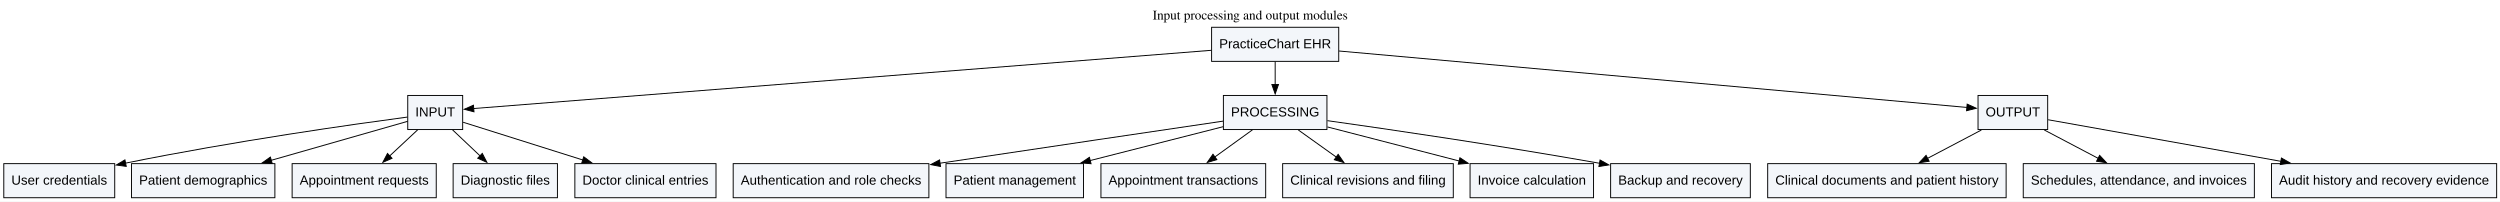
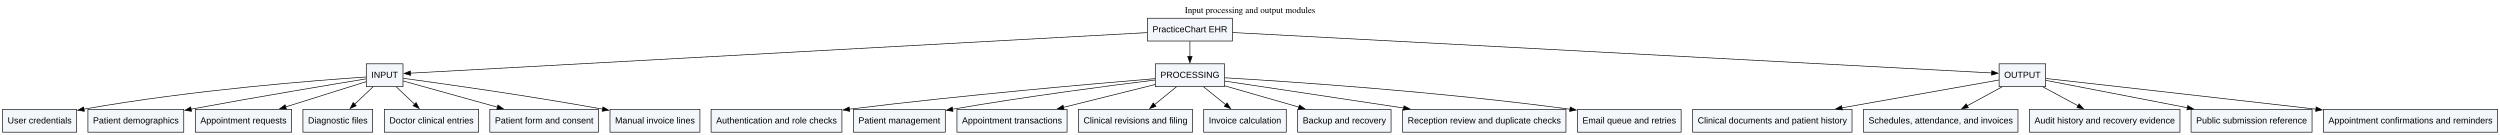
- <svg xmlns="http://www.w3.org/2000/svg" width="2640pt" height="213pt" viewBox="0.00 0.00 2640.00 213.00">
+ <svg xmlns="http://www.w3.org/2000/svg" width="3949pt" height="213pt" viewBox="0.00 0.00 3949.00 213.00">
  <g id="graph0" class="graph" transform="scale(1 1) rotate(0) translate(4 208.8)">
-     <polygon fill="white" stroke="none" points="-4,4 -4,-208.8 2636.47,-208.8 2636.47,4 -4,4" />
-     <text xml:space="preserve" text-anchor="middle" x="1316.23" y="-188.2" font-family="Times,serif" font-size="14.00">Input processing and output modules</text>
+     <polygon fill="white" stroke="none" points="-4,4 -4,-208.8 3945.14,-208.8 3945.14,4 -4,4" />
+     <text xml:space="preserve" text-anchor="middle" x="1970.57" y="-188.2" font-family="Times,serif" font-size="14.00">Input processing and output modules</text>
    <g id="node1" class="node">
-       <polygon fill="#f3f6fa" stroke="black" points="1409.7,-180 1275.45,-180 1275.45,-144 1409.7,-144 1409.7,-180" />
-       <text xml:space="preserve" text-anchor="middle" x="1342.58" y="-157.8" font-family="Arial" font-size="14.00">PracticeChart EHR</text>
+       <polygon fill="#f3f6fa" stroke="black" points="1942.7,-180 1808.45,-180 1808.45,-144 1942.7,-144 1942.7,-180" />
+       <text xml:space="preserve" text-anchor="middle" x="1875.58" y="-157.8" font-family="Arial" font-size="14.00">PracticeChart EHR</text>
    </g>
    <g id="node2" class="node">
-       <polygon fill="#f3f6fa" stroke="black" points="484.58,-108 426.58,-108 426.58,-72 484.58,-72 484.58,-108" />
-       <text xml:space="preserve" text-anchor="middle" x="455.58" y="-85.8" font-family="Arial" font-size="14.00">INPUT</text>
+       <polygon fill="#f3f6fa" stroke="black" points="632.58,-108 574.58,-108 574.58,-72 632.58,-72 632.58,-108" />
+       <text xml:space="preserve" text-anchor="middle" x="603.58" y="-85.8" font-family="Arial" font-size="14.00">INPUT</text>
    </g>
    <g id="edge1" class="edge">
-       <path fill="none" stroke="black" d="M1275.18,-155.68C1100.37,-141.89 636.26,-105.26 496.17,-94.2" />
-       <polygon fill="black" stroke="black" points="496.52,-90.72 486.27,-93.42 495.97,-97.7 496.52,-90.72" />
+       <path fill="none" stroke="black" d="M1808.09,-157.29C1577.89,-144.62 827.75,-103.34 644.32,-93.24" />
+       <polygon fill="black" stroke="black" points="644.52,-89.75 634.34,-92.69 644.13,-96.74 644.52,-89.75" />
    </g>
    <g id="node3" class="node">
-       <polygon fill="#f3f6fa" stroke="black" points="1397.25,-108 1287.9,-108 1287.9,-72 1397.25,-72 1397.25,-108" />
-       <text xml:space="preserve" text-anchor="middle" x="1342.58" y="-85.8" font-family="Arial" font-size="14.00">PROCESSING</text>
+       <polygon fill="#f3f6fa" stroke="black" points="1930.25,-108 1820.9,-108 1820.9,-72 1930.25,-72 1930.25,-108" />
+       <text xml:space="preserve" text-anchor="middle" x="1875.58" y="-85.8" font-family="Arial" font-size="14.00">PROCESSING</text>
    </g>
    <g id="edge2" class="edge">
-       <path fill="none" stroke="black" d="M1342.58,-143.7C1342.58,-136.41 1342.58,-127.73 1342.58,-119.54" />
-       <polygon fill="black" stroke="black" points="1346.08,-119.62 1342.58,-109.62 1339.08,-119.62 1346.08,-119.62" />
+       <path fill="none" stroke="black" d="M1875.58,-143.7C1875.58,-136.41 1875.58,-127.73 1875.58,-119.54" />
+       <polygon fill="black" stroke="black" points="1879.08,-119.62 1875.58,-109.62 1872.08,-119.62 1879.08,-119.62" />
    </g>
    <g id="node4" class="node">
-       <polygon fill="#f3f6fa" stroke="black" points="2158.35,-108 2084.8,-108 2084.8,-72 2158.35,-72 2158.35,-108" />
-       <text xml:space="preserve" text-anchor="middle" x="2121.58" y="-85.8" font-family="Arial" font-size="14.00">OUTPUT</text>
+       <polygon fill="#f3f6fa" stroke="black" points="3227.35,-108 3153.8,-108 3153.8,-72 3227.35,-72 3227.35,-108" />
+       <text xml:space="preserve" text-anchor="middle" x="3190.58" y="-85.8" font-family="Arial" font-size="14.00">OUTPUT</text>
    </g>
    <g id="edge3" class="edge">
-       <path fill="none" stroke="black" d="M1410.01,-154.94C1564.1,-141.09 1939.06,-107.4 2073.01,-95.36" />
-       <polygon fill="black" stroke="black" points="2073.32,-98.85 2082.96,-94.47 2072.69,-91.88 2073.32,-98.85" />
+       <path fill="none" stroke="black" d="M1943.05,-157.41C2175.82,-145.02 2941.92,-104.24 3142.28,-93.57" />
+       <polygon fill="black" stroke="black" points="3142.26,-97.08 3152.06,-93.05 3141.88,-90.09 3142.26,-97.08" />
    </g>
    <g id="node5" class="node">
      <polygon fill="#f3f6fa" stroke="black" points="117.15,-36 0,-36 0,0 117.15,0 117.15,-36" />
      <text xml:space="preserve" text-anchor="middle" x="58.58" y="-13.8" font-family="Arial" font-size="14.00">User credentials</text>
    </g>
    <g id="edge4" class="edge">
-       <path fill="none" stroke="black" d="M426.28,-85.19C370.29,-77.72 244.03,-59.95 128.48,-36.51" />
-       <polygon fill="black" stroke="black" points="129.32,-33.11 118.82,-34.53 127.91,-39.97 129.32,-33.11" />
+       <path fill="none" stroke="black" d="M574.27,-87.17C500.77,-82.26 302.55,-67.2 128.47,-36.39" />
+       <polygon fill="black" stroke="black" points="129.25,-32.98 118.79,-34.66 128.02,-39.87 129.25,-32.98" />
    </g>
    <g id="node6" class="node">
      <polygon fill="#f3f6fa" stroke="black" points="286.28,-36 134.87,-36 134.87,0 286.28,0 286.28,-36" />
      <text xml:space="preserve" text-anchor="middle" x="210.58" y="-13.8" font-family="Arial" font-size="14.00">Patient demographics</text>
    </g>
    <g id="edge5" class="edge">
-       <path fill="none" stroke="black" d="M426.51,-80.7C391.23,-70.62 330.5,-53.26 282.41,-39.52" />
-       <polygon fill="black" stroke="black" points="283.45,-36.18 272.88,-36.8 281.53,-42.91 283.45,-36.18" />
+       <path fill="none" stroke="black" d="M574.23,-84.22C521.22,-75.53 405.73,-56.33 297.66,-36.36" />
+       <polygon fill="black" stroke="black" points="298.51,-32.96 288.04,-34.58 297.24,-39.84 298.51,-32.96" />
    </g>
    <g id="node7" class="node">
      <polygon fill="#f3f6fa" stroke="black" points="456.67,-36 304.48,-36 304.48,0 456.67,0 456.67,-36" />
      <text xml:space="preserve" text-anchor="middle" x="380.58" y="-13.8" font-family="Arial" font-size="14.00">Appointment requests</text>
    </g>
    <g id="edge6" class="edge">
-       <path fill="none" stroke="black" d="M437.04,-71.7C428.11,-63.37 417.24,-53.22 407.43,-44.07" />
-       <polygon fill="black" stroke="black" points="409.97,-41.64 400.27,-37.38 405.19,-46.76 409.97,-41.64" />
+       <path fill="none" stroke="black" d="M574.42,-79.85C542.27,-69.76 489.49,-53.19 447.12,-39.89" />
+       <polygon fill="black" stroke="black" points="448.34,-36.6 437.75,-36.95 446.25,-43.28 448.34,-36.6" />
    </g>
    <g id="node8" class="node">
      <polygon fill="#f3f6fa" stroke="black" points="584.65,-36 474.5,-36 474.5,0 584.65,0 584.65,-36" />
      <text xml:space="preserve" text-anchor="middle" x="529.58" y="-13.8" font-family="Arial" font-size="14.00">Diagnostic files</text>
    </g>
    <g id="edge7" class="edge">
-       <path fill="none" stroke="black" d="M473.87,-71.7C482.67,-63.37 493.4,-53.22 503.08,-44.07" />
-       <polygon fill="black" stroke="black" points="505.28,-46.8 510.14,-37.39 500.47,-41.72 505.28,-46.8" />
+       <path fill="none" stroke="black" d="M585.28,-71.7C576.48,-63.37 565.75,-53.22 556.08,-44.07" />
+       <polygon fill="black" stroke="black" points="558.68,-41.72 549.01,-37.39 553.87,-46.8 558.68,-41.72" />
    </g>
    <g id="node9" class="node">
      <polygon fill="#f3f6fa" stroke="black" points="752.1,-36 603.05,-36 603.05,0 752.1,0 752.1,-36" />
      <text xml:space="preserve" text-anchor="middle" x="677.58" y="-13.8" font-family="Arial" font-size="14.00">Doctor clinical entries</text>
    </g>
    <g id="edge8" class="edge">
-       <path fill="none" stroke="black" d="M485.06,-79.7C517.17,-69.58 569.58,-53.05 611.61,-39.8" />
-       <polygon fill="black" stroke="black" points="612.41,-43.22 620.89,-36.87 610.3,-36.54 612.41,-43.22" />
+       <path fill="none" stroke="black" d="M621.87,-71.7C630.67,-63.37 641.4,-53.22 651.08,-44.07" />
+       <polygon fill="black" stroke="black" points="653.28,-46.8 658.14,-37.39 648.47,-41.72 653.28,-46.8" />
+     </g>
+     <g id="node19" class="node">
+       <polygon fill="#f3f6fa" stroke="black" points="941.4,-36 769.75,-36 769.75,0 941.4,0 941.4,-36" />
+       <text xml:space="preserve" text-anchor="middle" x="855.58" y="-13.8" font-family="Arial" font-size="14.00">Patient form and consent</text>
+     </g>
+     <g id="edge18" class="edge">
+       <path fill="none" stroke="black" d="M632.98,-80.83C669.19,-70.77 732,-53.33 781.69,-39.52" />
+       <polygon fill="black" stroke="black" points="782.56,-42.91 791.26,-36.86 780.69,-36.17 782.56,-42.91" />
+     </g>
+     <g id="node20" class="node">
+       <polygon fill="#f3f6fa" stroke="black" points="1101.61,-36 959.54,-36 959.54,0 1101.61,0 1101.61,-36" />
+       <text xml:space="preserve" text-anchor="middle" x="1030.58" y="-13.8" font-family="Arial" font-size="14.00">Manual invoice lines</text>
+     </g>
+     <g id="edge19" class="edge">
+       <path fill="none" stroke="black" d="M632.92,-85.1C691.05,-77.25 825.2,-58.53 948,-36.42" />
+       <polygon fill="black" stroke="black" points="948.38,-39.9 957.6,-34.68 947.13,-33.02 948.38,-39.9" />
    </g>
    <g id="node10" class="node">
-       <polygon fill="#f3f6fa" stroke="black" points="976.91,-36 770.24,-36 770.24,0 976.91,0 976.91,-36" />
-       <text xml:space="preserve" text-anchor="middle" x="873.58" y="-13.8" font-family="Arial" font-size="14.00">Authentication and role checks</text>
+       <polygon fill="#f3f6fa" stroke="black" points="1325.91,-36 1119.24,-36 1119.24,0 1325.91,0 1325.91,-36" />
+       <text xml:space="preserve" text-anchor="middle" x="1222.58" y="-13.8" font-family="Arial" font-size="14.00">Authentication and role checks</text>
    </g>
    <g id="edge9" class="edge">
-       <path fill="none" stroke="black" d="M1287.53,-80.88C1219.66,-70.87 1100.46,-53.23 988.47,-36.43" />
-       <polygon fill="black" stroke="black" points="989.21,-33 978.8,-34.98 988.17,-39.93 989.21,-33" />
+       <path fill="none" stroke="black" d="M1820.56,-84.58C1724.61,-76.66 1520.2,-58.85 1337.45,-36.33" />
+       <polygon fill="black" stroke="black" points="1338.14,-32.88 1327.78,-35.13 1337.28,-39.83 1338.14,-32.88" />
    </g>
    <g id="node11" class="node">
-       <polygon fill="#f3f6fa" stroke="black" points="1140.17,-36 994.98,-36 994.98,0 1140.17,0 1140.17,-36" />
-       <text xml:space="preserve" text-anchor="middle" x="1067.58" y="-13.8" font-family="Arial" font-size="14.00">Patient management</text>
+       <polygon fill="#f3f6fa" stroke="black" points="1489.17,-36 1343.98,-36 1343.98,0 1489.17,0 1489.17,-36" />
+       <text xml:space="preserve" text-anchor="middle" x="1416.58" y="-13.8" font-family="Arial" font-size="14.00">Patient management</text>
    </g>
    <g id="edge10" class="edge">
-       <path fill="none" stroke="black" d="M1287.59,-75C1247.33,-64.76 1192.1,-50.7 1147.05,-39.23" />
-       <polygon fill="black" stroke="black" points="1148.15,-35.9 1137.6,-36.82 1146.42,-42.68 1148.15,-35.9" />
+       <path fill="none" stroke="black" d="M1820.46,-82.39C1749.09,-73.57 1620.61,-56.85 1500.62,-36.29" />
+       <polygon fill="black" stroke="black" points="1501.35,-32.87 1490.9,-34.61 1500.16,-39.76 1501.35,-32.87" />
    </g>
    <g id="node12" class="node">
-       <polygon fill="#f3f6fa" stroke="black" points="1332.56,-36 1158.59,-36 1158.59,0 1332.56,0 1332.56,-36" />
-       <text xml:space="preserve" text-anchor="middle" x="1245.58" y="-13.8" font-family="Arial" font-size="14.00">Appointment transactions</text>
+       <polygon fill="#f3f6fa" stroke="black" points="1681.56,-36 1507.59,-36 1507.59,0 1681.56,0 1681.56,-36" />
+       <text xml:space="preserve" text-anchor="middle" x="1594.58" y="-13.8" font-family="Arial" font-size="14.00">Appointment transactions</text>
    </g>
    <g id="edge11" class="edge">
-       <path fill="none" stroke="black" d="M1318.6,-71.7C1306.59,-63.03 1291.86,-52.4 1278.78,-42.96" />
-       <polygon fill="black" stroke="black" points="1281,-40.25 1270.84,-37.23 1276.9,-45.92 1281,-40.25" />
+       <path fill="none" stroke="black" d="M1820.73,-75.34C1779.47,-65.06 1722.29,-50.81 1675.74,-39.22" />
+       <polygon fill="black" stroke="black" points="1676.79,-35.87 1666.24,-36.85 1675.09,-42.67 1676.79,-35.87" />
    </g>
    <g id="node13" class="node">
-       <polygon fill="#f3f6fa" stroke="black" points="1530.67,-36 1350.48,-36 1350.48,0 1530.67,0 1530.67,-36" />
-       <text xml:space="preserve" text-anchor="middle" x="1440.58" y="-13.8" font-family="Arial" font-size="14.00">Clinical revisions and filing</text>
+       <polygon fill="#f3f6fa" stroke="black" points="1879.67,-36 1699.48,-36 1699.48,0 1879.67,0 1879.67,-36" />
+       <text xml:space="preserve" text-anchor="middle" x="1789.58" y="-13.8" font-family="Arial" font-size="14.00">Clinical revisions and filing</text>
    </g>
    <g id="edge12" class="edge">
-       <path fill="none" stroke="black" d="M1367.05,-71.52C1379.19,-62.85 1394.03,-52.25 1407.19,-42.85" />
-       <polygon fill="black" stroke="black" points="1409.08,-45.8 1415.18,-37.14 1405.01,-40.1 1409.08,-45.8" />
+       <path fill="none" stroke="black" d="M1854.32,-71.7C1843.88,-63.2 1831.12,-52.81 1819.69,-43.51" />
+       <polygon fill="black" stroke="black" points="1822.03,-40.9 1812.06,-37.3 1817.61,-46.33 1822.03,-40.9" />
    </g>
    <g id="node14" class="node">
-       <polygon fill="#f3f6fa" stroke="black" points="1678.78,-36 1548.38,-36 1548.38,0 1678.78,0 1678.78,-36" />
-       <text xml:space="preserve" text-anchor="middle" x="1613.58" y="-13.8" font-family="Arial" font-size="14.00">Invoice calculation</text>
+       <polygon fill="#f3f6fa" stroke="black" points="2027.78,-36 1897.38,-36 1897.38,0 2027.78,0 2027.78,-36" />
+       <text xml:space="preserve" text-anchor="middle" x="1962.58" y="-13.8" font-family="Arial" font-size="14.00">Invoice calculation</text>
    </g>
    <g id="edge13" class="edge">
-       <path fill="none" stroke="black" d="M1397.74,-74.75C1437.83,-64.39 1492.61,-50.25 1536.94,-38.79" />
-       <polygon fill="black" stroke="black" points="1537.7,-42.21 1546.51,-36.32 1535.95,-35.44 1537.7,-42.21" />
+       <path fill="none" stroke="black" d="M1897.08,-71.7C1907.64,-63.2 1920.55,-52.81 1932.11,-43.51" />
+       <polygon fill="black" stroke="black" points="1934.24,-46.29 1939.84,-37.3 1929.85,-40.84 1934.24,-46.29" />
    </g>
    <g id="node15" class="node">
-       <polygon fill="#f3f6fa" stroke="black" points="1844.33,-36 1696.82,-36 1696.82,0 1844.33,0 1844.33,-36" />
-       <text xml:space="preserve" text-anchor="middle" x="1770.58" y="-13.8" font-family="Arial" font-size="14.00">Backup and recovery</text>
+       <polygon fill="#f3f6fa" stroke="black" points="2193.33,-36 2045.82,-36 2045.82,0 2193.33,0 2193.33,-36" />
+       <text xml:space="preserve" text-anchor="middle" x="2119.58" y="-13.8" font-family="Arial" font-size="14.00">Backup and recovery</text>
    </g>
    <g id="edge14" class="edge">
-       <path fill="none" stroke="black" d="M1397.69,-81.39C1463.64,-72.1 1577.69,-55.42 1685.33,-36.36" />
-       <polygon fill="black" stroke="black" points="1685.68,-39.85 1694.91,-34.65 1684.45,-32.96 1685.68,-39.85" />
+       <path fill="none" stroke="black" d="M1930.64,-73.2C1965.31,-63.26 2010.42,-50.31 2047.87,-39.57" />
+       <polygon fill="black" stroke="black" points="2048.62,-43 2057.26,-36.88 2046.69,-36.27 2048.62,-43" />
+     </g>
+     <g id="node21" class="node">
+       <polygon fill="#f3f6fa" stroke="black" points="2469.59,-36 2211.56,-36 2211.56,0 2469.59,0 2469.59,-36" />
+       <text xml:space="preserve" text-anchor="middle" x="2340.58" y="-13.8" font-family="Arial" font-size="14.00">Reception review and duplicate checks</text>
+     </g>
+     <g id="edge20" class="edge">
+       <path fill="none" stroke="black" d="M1930.74,-80.7C1999.98,-70.27 2120.87,-52.07 2213.47,-38.13" />
+       <polygon fill="black" stroke="black" points="2213.76,-41.63 2223.12,-36.68 2212.71,-34.71 2213.76,-41.63" />
+     </g>
+     <g id="node22" class="node">
+       <polygon fill="#f3f6fa" stroke="black" points="2651.51,-36 2487.65,-36 2487.65,0 2651.51,0 2651.51,-36" />
+       <text xml:space="preserve" text-anchor="middle" x="2569.58" y="-13.8" font-family="Arial" font-size="14.00">Email queue and retries</text>
+     </g>
+     <g id="edge21" class="edge">
+       <path fill="none" stroke="black" d="M1930.65,-85.95C2035.02,-79.79 2268.97,-64.11 2475.9,-36.29" />
+       <polygon fill="black" stroke="black" points="2476.36,-39.76 2485.79,-34.95 2475.41,-32.82 2476.36,-39.76" />
    </g>
    <g id="node16" class="node">
-       <polygon fill="#f3f6fa" stroke="black" points="2114.47,-36 1862.68,-36 1862.68,0 2114.47,0 2114.47,-36" />
-       <text xml:space="preserve" text-anchor="middle" x="1988.58" y="-13.8" font-family="Arial" font-size="14.00">Clinical documents and patient history</text>
+       <polygon fill="#f3f6fa" stroke="black" points="2921.47,-36 2669.68,-36 2669.68,0 2921.47,0 2921.47,-36" />
+       <text xml:space="preserve" text-anchor="middle" x="2795.58" y="-13.8" font-family="Arial" font-size="14.00">Clinical documents and patient history</text>
    </g>
    <g id="edge15" class="edge">
-       <path fill="none" stroke="black" d="M2088.36,-71.52C2071.09,-62.43 2049.79,-51.22 2031.3,-41.49" />
-       <polygon fill="black" stroke="black" points="2033.19,-38.53 2022.71,-36.97 2029.93,-44.72 2033.19,-38.53" />
+       <path fill="none" stroke="black" d="M3153.42,-82.41C3097.23,-72.46 2988.42,-53.18 2905.47,-38.48" />
+       <polygon fill="black" stroke="black" points="2906.15,-35.04 2895.69,-36.74 2904.93,-41.93 2906.15,-35.04" />
    </g>
    <g id="node17" class="node">
-       <polygon fill="#f3f6fa" stroke="black" points="2376.6,-36 2132.55,-36 2132.55,0 2376.6,0 2376.6,-36" />
-       <text xml:space="preserve" text-anchor="middle" x="2254.58" y="-13.8" font-family="Arial" font-size="14.00">Schedules, attendance, and invoices</text>
+       <polygon fill="#f3f6fa" stroke="black" points="3183.6,-36 2939.55,-36 2939.55,0 3183.6,0 3183.6,-36" />
+       <text xml:space="preserve" text-anchor="middle" x="3061.58" y="-13.8" font-family="Arial" font-size="14.00">Schedules, attendance, and invoices</text>
    </g>
    <g id="edge16" class="edge">
-       <path fill="none" stroke="black" d="M2154.79,-71.52C2172.06,-62.43 2193.37,-51.22 2211.85,-41.49" />
-       <polygon fill="black" stroke="black" points="2213.22,-44.72 2220.44,-36.97 2209.96,-38.53 2213.22,-44.72" />
+       <path fill="none" stroke="black" d="M3158.36,-71.52C3141.68,-62.47 3121.14,-51.32 3103.27,-41.62" />
+       <polygon fill="black" stroke="black" points="3105.17,-38.68 3094.71,-36.98 3101.83,-44.83 3105.17,-38.68" />
    </g>
    <g id="node18" class="node">
-       <polygon fill="#f3f6fa" stroke="black" points="2632.47,-36 2394.68,-36 2394.68,0 2632.47,0 2632.47,-36" />
-       <text xml:space="preserve" text-anchor="middle" x="2513.58" y="-13.8" font-family="Arial" font-size="14.00">Audit history and recovery evidence</text>
+       <polygon fill="#f3f6fa" stroke="black" points="3439.47,-36 3201.68,-36 3201.68,0 3439.47,0 3439.47,-36" />
+       <text xml:space="preserve" text-anchor="middle" x="3320.58" y="-13.8" font-family="Arial" font-size="14.00">Audit history and recovery evidence</text>
    </g>
    <g id="edge17" class="edge">
-       <path fill="none" stroke="black" d="M2158.81,-82.35C2214.72,-72.37 2322.56,-53.11 2404.74,-38.44" />
-       <polygon fill="black" stroke="black" points="2405.18,-41.91 2414.41,-36.71 2403.95,-35.02 2405.18,-41.91" />
+       <path fill="none" stroke="black" d="M3223.04,-71.52C3239.85,-62.47 3260.55,-51.32 3278.56,-41.62" />
+       <polygon fill="black" stroke="black" points="3280.04,-44.8 3287.19,-36.98 3276.72,-38.64 3280.04,-44.8" />
+     </g>
+     <g id="node23" class="node">
+       <polygon fill="#f3f6fa" stroke="black" points="3648.12,-36 3457.03,-36 3457.03,0 3648.12,0 3648.12,-36" />
+       <text xml:space="preserve" text-anchor="middle" x="3552.58" y="-13.8" font-family="Arial" font-size="14.00">Public submission reference</text>
+     </g>
+     <g id="edge22" class="edge">
+       <path fill="none" stroke="black" d="M3227.61,-81.84C3279.72,-71.76 3376.62,-53.02 3451.1,-38.62" />
+       <polygon fill="black" stroke="black" points="3451.74,-42.06 3460.89,-36.73 3450.41,-35.19 3451.74,-42.06" />
+     </g>
+     <g id="node24" class="node">
+       <polygon fill="#f3f6fa" stroke="black" points="3941.14,-36 3666.01,-36 3666.01,0 3941.14,0 3941.14,-36" />
+       <text xml:space="preserve" text-anchor="middle" x="3803.58" y="-13.8" font-family="Arial" font-size="14.00">Appointment confirmations and reminders</text>
+     </g>
+     <g id="edge23" class="edge">
+       <path fill="none" stroke="black" d="M3227.81,-84.81C3305.16,-76.1 3489.17,-55.34 3654.29,-36.38" />
+       <polygon fill="black" stroke="black" points="3654.6,-39.86 3664.13,-35.25 3653.8,-32.91 3654.6,-39.86" />
    </g>
  </g>
</svg>
